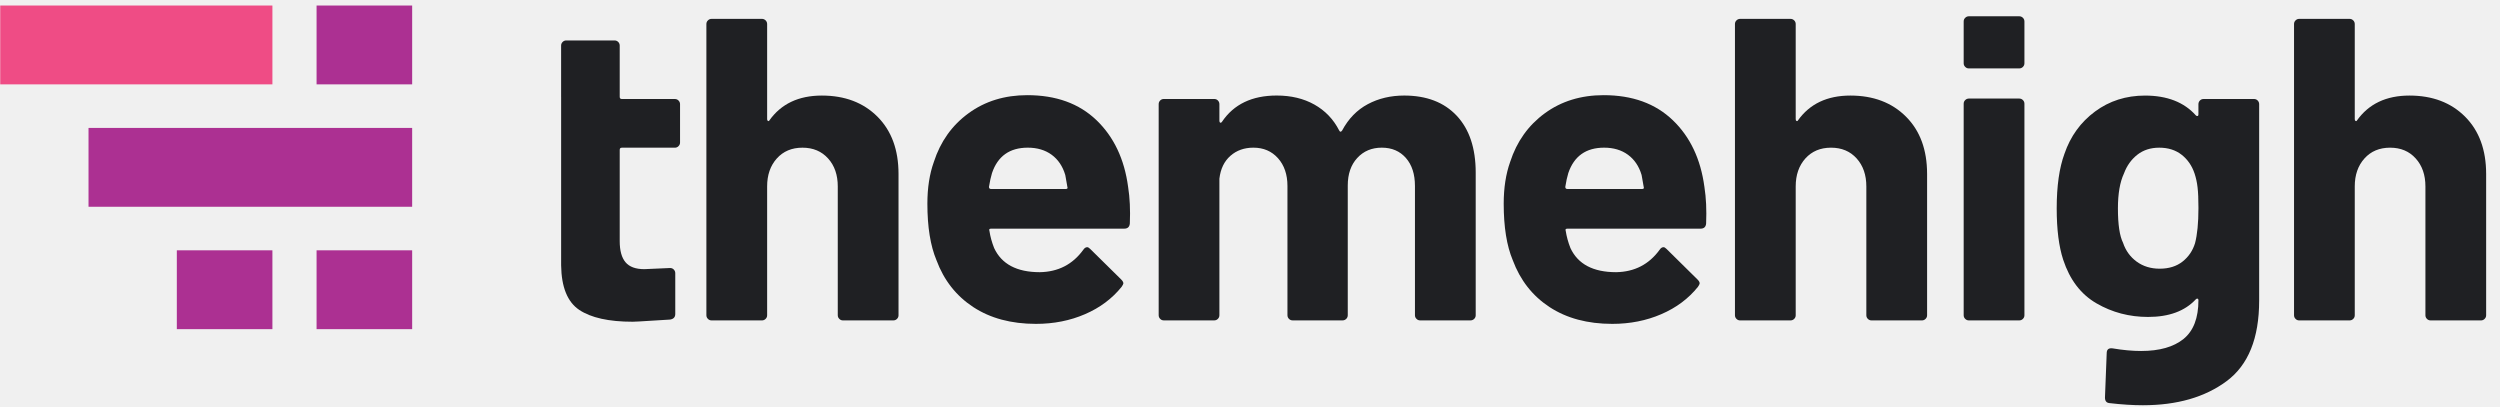
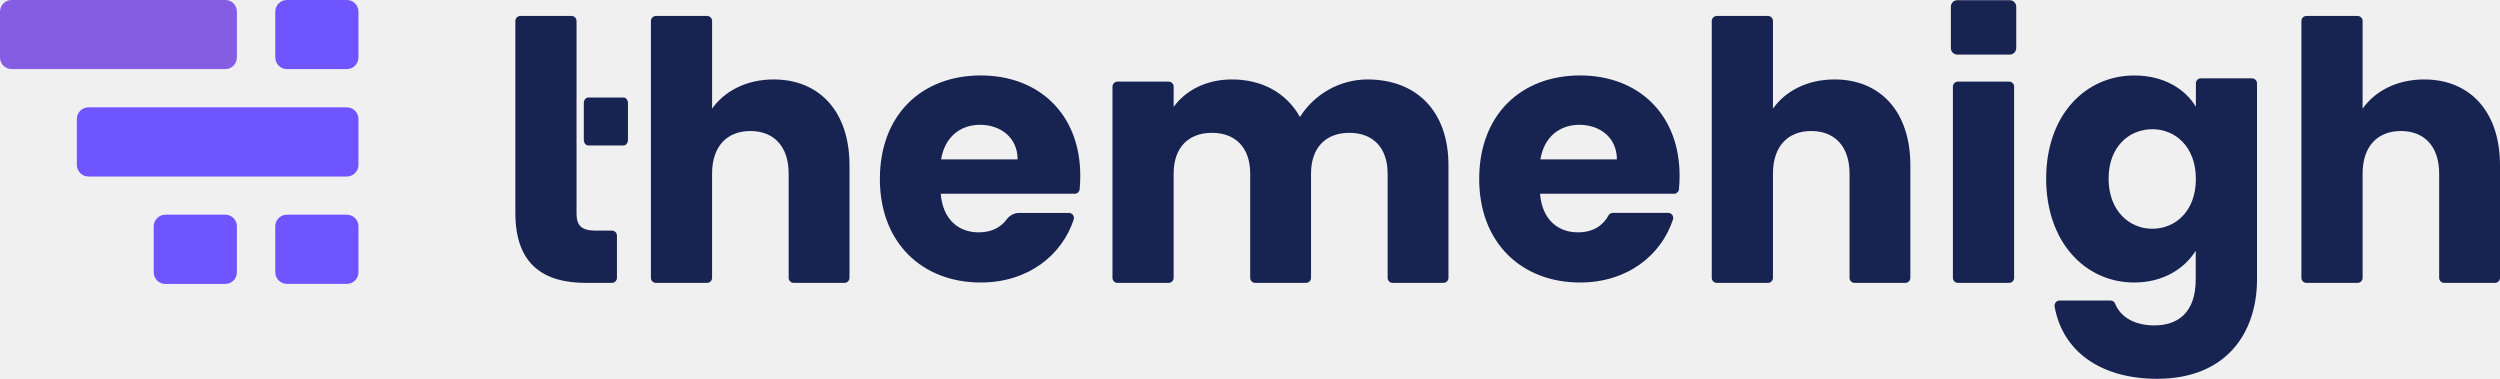
- <svg xmlns="http://www.w3.org/2000/svg" width="166" height="27" viewBox="0 0 166 27" fill="none">
-   <path d="M37.258 6.431V3.027C37.258 2.933 37.291 2.851 37.36 2.785C37.426 2.719 37.506 2.685 37.602 2.685H40.805C40.901 2.685 40.981 2.718 41.049 2.785C41.115 2.851 41.149 2.933 41.149 3.027V6.431C41.149 6.527 41.196 6.574 41.292 6.574H44.811C44.907 6.574 44.987 6.607 45.053 6.674C45.119 6.742 45.155 6.822 45.155 6.918V9.463C45.155 9.559 45.12 9.639 45.053 9.705C44.987 9.773 44.907 9.807 44.811 9.807H41.292C41.196 9.807 41.149 9.854 41.149 9.95V16.013C41.149 16.642 41.278 17.111 41.536 17.415C41.792 17.72 42.208 17.872 42.78 17.872L44.496 17.796C44.592 17.796 44.672 17.829 44.738 17.896C44.804 17.964 44.838 18.044 44.838 18.14V20.848C44.838 21.057 44.725 21.182 44.496 21.219C43.695 21.258 42.35 21.363 42.007 21.363C40.425 21.363 39.243 21.099 38.46 20.576C37.679 20.051 37.278 19.064 37.259 17.615V9.951V6.431H37.258Z" fill="#1F2023" />
-   <path d="M58.262 7.745C59.196 8.681 59.662 9.948 59.662 11.55V20.931C59.662 21.027 59.629 21.107 59.562 21.173C59.496 21.241 59.414 21.275 59.318 21.275H55.972C55.876 21.275 55.796 21.242 55.73 21.173C55.662 21.107 55.628 21.027 55.628 20.931V12.38C55.628 11.616 55.415 10.997 54.985 10.521C54.555 10.045 53.989 9.806 53.284 9.806C52.577 9.806 52.011 10.044 51.581 10.521C51.153 10.998 50.938 11.617 50.938 12.38V20.931C50.938 21.027 50.905 21.107 50.838 21.173C50.77 21.241 50.69 21.275 50.594 21.275H47.248C47.152 21.275 47.072 21.242 47.006 21.173C46.938 21.107 46.904 21.027 46.904 20.931V1.597C46.904 1.501 46.937 1.421 47.006 1.355C47.072 1.289 47.152 1.253 47.248 1.253H50.594C50.69 1.253 50.77 1.288 50.838 1.355C50.904 1.421 50.938 1.501 50.938 1.597V7.917C50.938 7.976 50.958 8.013 50.995 8.032C51.034 8.052 51.061 8.042 51.081 8.003C51.862 6.898 53.026 6.345 54.571 6.345C56.098 6.345 57.326 6.812 58.262 7.745Z" fill="#1F2023" />
-   <path d="M75.021 14.839C75.001 15.068 74.876 15.183 74.648 15.183H65.81C65.697 15.183 65.658 15.23 65.697 15.326C65.754 15.707 65.859 16.088 66.011 16.471C66.507 17.537 67.517 18.073 69.042 18.073C70.263 18.053 71.226 17.557 71.931 16.585C72.007 16.472 72.093 16.413 72.189 16.413C72.246 16.413 72.312 16.452 72.388 16.528L74.449 18.559C74.543 18.653 74.592 18.739 74.592 18.815C74.592 18.854 74.553 18.93 74.477 19.044C73.848 19.827 73.038 20.433 72.047 20.86C71.055 21.29 69.969 21.505 68.785 21.505C67.146 21.505 65.758 21.132 64.625 20.39C63.49 19.646 62.674 18.607 62.18 17.273C61.78 16.32 61.578 15.07 61.578 13.525C61.578 12.478 61.721 11.552 62.008 10.752C62.446 9.398 63.213 8.32 64.311 7.52C65.407 6.719 66.707 6.319 68.213 6.319C70.121 6.319 71.651 6.872 72.805 7.979C73.957 9.084 74.659 10.561 74.907 12.411C75.021 13.132 75.059 13.942 75.021 14.839ZM65.869 11.493C65.793 11.741 65.726 12.046 65.668 12.407C65.668 12.503 65.715 12.55 65.811 12.55H70.76C70.873 12.55 70.912 12.503 70.873 12.407C70.777 11.854 70.73 11.589 70.73 11.606C70.558 11.034 70.257 10.59 69.83 10.276C69.4 9.962 68.871 9.805 68.242 9.805C67.041 9.806 66.25 10.368 65.869 11.493Z" fill="#1F2023" />
-   <path d="M96.729 7.688C97.567 8.584 97.987 9.842 97.987 11.463V20.93C97.987 21.026 97.954 21.106 97.887 21.172C97.819 21.24 97.739 21.274 97.643 21.274H94.297C94.201 21.274 94.121 21.241 94.055 21.172C93.987 21.106 93.953 21.026 93.953 20.93V12.35C93.953 11.569 93.754 10.948 93.353 10.491C92.952 10.034 92.417 9.805 91.751 9.805C91.083 9.805 90.54 10.034 90.12 10.491C89.7 10.948 89.491 11.559 89.491 12.321V20.93C89.491 21.026 89.458 21.106 89.391 21.172C89.323 21.24 89.243 21.274 89.147 21.274H85.831C85.735 21.274 85.653 21.241 85.587 21.172C85.521 21.106 85.487 21.026 85.487 20.93V12.35C85.487 11.588 85.276 10.973 84.858 10.504C84.438 10.037 83.895 9.805 83.227 9.805C82.618 9.805 82.106 9.987 81.698 10.348C81.288 10.709 81.044 11.215 80.968 11.864V20.93C80.968 21.026 80.935 21.106 80.868 21.172C80.802 21.24 80.72 21.274 80.626 21.274H77.278C77.182 21.274 77.102 21.241 77.036 21.172C76.97 21.106 76.936 21.026 76.936 20.93V6.916C76.936 6.82 76.969 6.74 77.036 6.672C77.102 6.606 77.182 6.572 77.278 6.572H80.626C80.72 6.572 80.802 6.605 80.868 6.672C80.934 6.74 80.968 6.82 80.968 6.916V8.031C80.968 8.088 80.988 8.127 81.027 8.144C81.064 8.164 81.101 8.144 81.14 8.087C81.921 6.925 83.132 6.343 84.773 6.343C85.726 6.343 86.56 6.542 87.275 6.943C87.99 7.344 88.539 7.916 88.92 8.66C88.977 8.775 89.043 8.775 89.121 8.66C89.539 7.879 90.107 7.297 90.822 6.916C91.537 6.535 92.342 6.344 93.238 6.344C94.727 6.345 95.889 6.792 96.729 7.688Z" fill="#1F2023" />
-   <path d="M113.287 14.839C113.267 15.068 113.144 15.183 112.916 15.183H104.078C103.963 15.183 103.926 15.23 103.963 15.326C104.022 15.707 104.125 16.088 104.277 16.471C104.773 17.537 105.783 18.073 107.31 18.073C108.529 18.053 109.492 17.557 110.199 16.585C110.273 16.472 110.359 16.413 110.455 16.413C110.514 16.413 110.58 16.452 110.656 16.528L112.715 18.559C112.811 18.653 112.858 18.739 112.858 18.815C112.858 18.854 112.821 18.93 112.745 19.044C112.116 19.827 111.306 20.433 110.313 20.86C109.321 21.29 108.235 21.505 107.053 21.505C105.412 21.505 104.026 21.132 102.891 20.39C101.756 19.646 100.942 18.607 100.446 17.273C100.046 16.32 99.846 15.07 99.846 13.525C99.846 12.478 99.989 11.552 100.274 10.752C100.713 9.398 101.481 8.32 102.577 7.52C103.673 6.72 104.975 6.319 106.481 6.319C108.387 6.319 109.917 6.872 111.071 7.979C112.225 9.084 112.925 10.561 113.173 12.411C113.287 13.132 113.324 13.942 113.287 14.839ZM104.135 11.493C104.059 11.741 103.992 12.046 103.936 12.407C103.936 12.503 103.983 12.55 104.079 12.55H109.026C109.141 12.55 109.178 12.503 109.141 12.407C109.045 11.854 108.998 11.589 108.998 11.606C108.826 11.034 108.525 10.59 108.096 10.276C107.668 9.962 107.139 9.805 106.51 9.805C105.309 9.806 104.516 10.368 104.135 11.493Z" fill="#1F2023" />
-   <path d="M126.557 7.745C127.493 8.681 127.959 9.948 127.959 11.55V20.931C127.959 21.027 127.926 21.107 127.859 21.173C127.791 21.241 127.711 21.275 127.615 21.275H124.269C124.173 21.275 124.093 21.242 124.025 21.173C123.959 21.107 123.925 21.027 123.925 20.931V12.38C123.925 11.616 123.71 10.997 123.282 10.521C122.852 10.044 122.286 9.806 121.581 9.806C120.874 9.806 120.308 10.044 119.878 10.521C119.45 10.998 119.235 11.617 119.235 12.38V20.931C119.235 21.027 119.202 21.107 119.135 21.173C119.067 21.241 118.987 21.275 118.891 21.275H115.545C115.449 21.275 115.367 21.242 115.301 21.173C115.235 21.107 115.201 21.027 115.201 20.931V1.597C115.201 1.501 115.234 1.421 115.301 1.355C115.368 1.289 115.449 1.253 115.545 1.253H118.891C118.987 1.253 119.067 1.288 119.135 1.355C119.201 1.421 119.235 1.501 119.235 1.597V7.917C119.235 7.976 119.253 8.013 119.292 8.032C119.329 8.052 119.358 8.042 119.378 8.003C120.159 6.898 121.323 6.345 122.866 6.345C124.393 6.345 125.623 6.812 126.557 7.745Z" fill="#1F2023" />
-   <path d="M130.49 21.173C130.422 21.107 130.388 21.027 130.388 20.931V6.888C130.388 6.792 130.421 6.712 130.49 6.646C130.556 6.58 130.636 6.544 130.732 6.544H134.078C134.174 6.544 134.256 6.579 134.322 6.646C134.388 6.713 134.422 6.792 134.422 6.888V20.931C134.422 21.027 134.389 21.107 134.322 21.173C134.256 21.241 134.174 21.275 134.078 21.275H130.732C130.637 21.274 130.557 21.241 130.49 21.173Z" fill="#1F2023" />
-   <path d="M130.49 4.441C130.422 4.375 130.388 4.295 130.388 4.199V1.425C130.388 1.329 130.421 1.249 130.49 1.183C130.556 1.117 130.636 1.081 130.732 1.081H134.078C134.174 1.081 134.256 1.116 134.322 1.183C134.388 1.25 134.422 1.329 134.422 1.425V4.199C134.422 4.295 134.389 4.375 134.322 4.441C134.256 4.509 134.174 4.543 134.078 4.543H130.732C130.637 4.543 130.557 4.51 130.49 4.441Z" fill="#1F2023" />
-   <path d="M146.076 6.673C146.142 6.607 146.224 6.573 146.32 6.573H149.666C149.76 6.573 149.842 6.606 149.908 6.673C149.974 6.741 150.008 6.821 150.008 6.917V19.958C150.008 22.456 149.289 24.237 147.85 25.306C146.411 26.375 144.555 26.908 142.287 26.908C141.619 26.908 140.875 26.861 140.057 26.765C139.866 26.745 139.77 26.622 139.77 26.394L139.885 23.449C139.885 23.201 140.018 23.095 140.285 23.133C140.971 23.248 141.599 23.305 142.172 23.305C143.393 23.305 144.332 23.037 144.99 22.504C145.646 21.971 145.976 21.113 145.976 19.93C145.976 19.873 145.956 19.84 145.917 19.83C145.88 19.82 145.841 19.836 145.804 19.873C145.079 20.656 144.021 21.045 142.63 21.045C141.39 21.045 140.251 20.746 139.212 20.145C138.171 19.545 137.433 18.577 136.995 17.243C136.708 16.366 136.565 15.231 136.565 13.839C136.565 12.353 136.737 11.142 137.081 10.208C137.481 9.044 138.157 8.11 139.11 7.405C140.063 6.7 141.171 6.346 142.428 6.346C143.897 6.346 145.022 6.785 145.803 7.66C145.84 7.699 145.879 7.713 145.916 7.703C145.955 7.695 145.975 7.66 145.975 7.603V6.917C145.977 6.821 146.01 6.741 146.076 6.673ZM145.977 13.81C145.977 13.218 145.957 12.761 145.918 12.437C145.881 12.113 145.814 11.808 145.719 11.521C145.547 11.007 145.262 10.591 144.862 10.277C144.462 9.963 143.966 9.806 143.374 9.806C142.802 9.806 142.315 9.962 141.915 10.277C141.515 10.592 141.22 11.007 141.03 11.521C140.762 12.093 140.63 12.867 140.63 13.837C140.63 14.905 140.743 15.669 140.972 16.126C141.144 16.64 141.445 17.056 141.872 17.37C142.302 17.684 142.811 17.841 143.403 17.841C144.012 17.841 144.518 17.685 144.919 17.37C145.32 17.055 145.595 16.649 145.749 16.153C145.9 15.583 145.977 14.8 145.977 13.81Z" fill="#1F2023" />
-   <path d="M163.68 7.745C164.614 8.681 165.08 9.948 165.08 11.55V20.931C165.08 21.027 165.047 21.107 164.98 21.173C164.914 21.241 164.832 21.275 164.738 21.275H161.39C161.296 21.275 161.214 21.242 161.148 21.173C161.082 21.107 161.048 21.027 161.048 20.931V12.38C161.048 11.616 160.833 10.997 160.403 10.521C159.975 10.044 159.407 9.806 158.702 9.806C157.997 9.806 157.429 10.044 157.001 10.521C156.571 10.998 156.356 11.617 156.356 12.38V20.931C156.356 21.027 156.323 21.107 156.256 21.173C156.19 21.241 156.108 21.275 156.014 21.275H152.666C152.57 21.275 152.49 21.242 152.424 21.173C152.358 21.107 152.324 21.027 152.324 20.931V1.597C152.324 1.501 152.357 1.421 152.424 1.355C152.491 1.289 152.57 1.253 152.666 1.253H156.014C156.108 1.253 156.19 1.288 156.256 1.355C156.322 1.422 156.356 1.501 156.356 1.597V7.917C156.356 7.976 156.376 8.013 156.415 8.032C156.452 8.052 156.481 8.042 156.499 8.003C157.282 6.898 158.444 6.345 159.989 6.345C161.516 6.345 162.746 6.812 163.68 7.745Z" fill="#1F2023" />
-   <path d="M18.088 0.367H0.015V5.602H18.088V0.367Z" fill="#EF4C85" />
-   <path d="M27.367 8.494H5.878V13.729H27.367V8.494Z" fill="#AC3092" />
-   <path d="M27.368 16.621H21.02V21.856H27.368V16.621Z" fill="#AC3092" />
-   <path d="M18.088 16.621H11.741V21.856H18.088V16.621Z" fill="#AC3092" />
-   <path d="M27.368 0.367H21.02V5.602H27.368V0.367Z" fill="#AC3092" />
+ <svg xmlns="http://www.w3.org/2000/svg" width="99" height="15" viewBox="0 0 99 15" fill="none">
+   <g clip-path="url(#clip0_418_846)">
+     <path d="M8.924 0H0.458C0.398 0 0.339 0.012 0.283 0.035C0.227 0.058 0.177 0.092 0.134 0.135C0.092 0.178 0.058 0.229 0.035 0.285C0.012 0.341 0 0.401 0 0.462V2.274C-5.96686e-08 2.335 0.012 2.395 0.035 2.451C0.058 2.507 0.092 2.558 0.134 2.601C0.177 2.643 0.227 2.677 0.283 2.701C0.339 2.724 0.398 2.736 0.458 2.736H8.924C9.045 2.736 9.161 2.687 9.247 2.6C9.333 2.514 9.381 2.397 9.381 2.274V0.462C9.381 0.401 9.37 0.341 9.347 0.285C9.324 0.229 9.29 0.178 9.247 0.135C9.205 0.092 9.154 0.058 9.099 0.035C9.043 0.012 8.984 -6.01452e-08 8.924 0Z" fill="#845DE2" />
+     <path d="M13.737 4.251H3.501C3.38 4.251 3.263 4.3 3.177 4.387C3.091 4.473 3.043 4.59 3.043 4.713V6.528C3.043 6.651 3.091 6.768 3.177 6.855C3.263 6.941 3.38 6.99 3.501 6.99H13.737C13.797 6.99 13.857 6.978 13.912 6.954C13.968 6.931 14.018 6.897 14.061 6.854C14.103 6.812 14.137 6.761 14.16 6.705C14.183 6.649 14.195 6.589 14.195 6.528V4.713C14.195 4.59 14.146 4.473 14.061 4.387C13.975 4.3 13.858 4.251 13.737 4.251Z" fill="#6E55FF" />
+     <path d="M13.737 8.502H11.359C11.238 8.502 11.121 8.551 11.035 8.638C10.949 8.724 10.901 8.842 10.901 8.964V10.779C10.901 10.84 10.913 10.9 10.936 10.956C10.959 11.012 10.992 11.063 11.035 11.106C11.078 11.149 11.128 11.183 11.184 11.206C11.239 11.229 11.299 11.241 11.359 11.241H13.737C13.858 11.241 13.975 11.192 14.061 11.106C14.147 11.019 14.195 10.902 14.195 10.779V8.967C14.196 8.906 14.184 8.846 14.161 8.789C14.138 8.733 14.104 8.682 14.062 8.638C14.019 8.595 13.969 8.561 13.913 8.538C13.857 8.514 13.797 8.502 13.737 8.502Z" fill="#6E55FF" />
+     <path d="M8.924 8.502H6.544C6.422 8.503 6.306 8.552 6.22 8.639C6.134 8.726 6.087 8.844 6.087 8.967V10.782C6.087 10.904 6.135 11.022 6.221 11.108C6.307 11.195 6.424 11.244 6.545 11.244H8.924C8.984 11.244 9.043 11.232 9.099 11.209C9.154 11.185 9.205 11.151 9.247 11.108C9.29 11.065 9.324 11.014 9.347 10.958C9.37 10.902 9.381 10.842 9.381 10.782V8.967C9.382 8.906 9.37 8.846 9.347 8.789C9.324 8.733 9.291 8.682 9.248 8.639C9.206 8.596 9.155 8.561 9.099 8.538C9.044 8.514 8.984 8.502 8.924 8.502Z" fill="#6E55FF" />
+     <path d="M13.737 0H11.359C11.299 -6.01452e-08 11.239 0.012 11.184 0.035C11.128 0.058 11.078 0.092 11.035 0.135C10.992 0.178 10.959 0.229 10.936 0.285C10.913 0.341 10.901 0.401 10.901 0.462V2.274C10.901 2.335 10.913 2.395 10.936 2.451C10.959 2.507 10.993 2.558 11.035 2.6C11.078 2.643 11.128 2.677 11.184 2.7C11.239 2.724 11.299 2.736 11.359 2.736H13.737C13.797 2.736 13.857 2.724 13.912 2.701C13.968 2.677 14.018 2.643 14.061 2.601C14.104 2.558 14.137 2.507 14.16 2.451C14.183 2.395 14.195 2.335 14.195 2.274V0.462C14.195 0.339 14.147 0.222 14.061 0.135C13.975 0.049 13.858 0 13.737 0Z" fill="#6E55FF" />
+     <path d="M25.975 0.632H28C28.027 0.632 28.052 0.637 28.077 0.647C28.101 0.658 28.123 0.672 28.141 0.691C28.16 0.71 28.174 0.732 28.184 0.756C28.194 0.781 28.199 0.807 28.199 0.833V4.303C28.681 3.617 29.545 3.146 30.636 3.146C32.436 3.146 33.64 4.403 33.64 6.546V11.001C33.64 11.028 33.635 11.054 33.625 11.078C33.615 11.102 33.601 11.125 33.582 11.143C33.564 11.162 33.542 11.177 33.518 11.187C33.494 11.197 33.468 11.202 33.442 11.202H31.43C31.378 11.202 31.327 11.181 31.29 11.143C31.252 11.106 31.231 11.055 31.231 11.001V6.874C31.231 5.789 30.636 5.188 29.715 5.188C28.794 5.188 28.198 5.789 28.198 6.874V11.001C28.198 11.028 28.193 11.054 28.183 11.078C28.173 11.102 28.158 11.125 28.14 11.143C28.121 11.162 28.099 11.177 28.075 11.187C28.051 11.197 28.025 11.202 27.999 11.202H25.975C25.922 11.202 25.872 11.181 25.834 11.143C25.797 11.106 25.776 11.055 25.776 11.001V0.833C25.776 0.78 25.797 0.729 25.834 0.691C25.872 0.653 25.922 0.632 25.975 0.632Z" fill="#172351" />
+     <path d="M38.84 11.187C36.516 11.187 34.843 9.615 34.843 7.087C34.843 4.559 36.487 2.988 38.84 2.988C41.15 2.988 42.779 4.53 42.779 6.958C42.779 7.131 42.771 7.311 42.755 7.493C42.75 7.542 42.727 7.588 42.691 7.621C42.654 7.654 42.607 7.673 42.557 7.673H37.253C37.338 8.712 37.975 9.201 38.755 9.201C39.289 9.201 39.64 8.989 39.862 8.691C39.918 8.612 39.993 8.547 40.079 8.502C40.165 8.457 40.26 8.432 40.357 8.431H42.329C42.36 8.431 42.391 8.438 42.419 8.453C42.446 8.467 42.471 8.487 42.489 8.513C42.507 8.538 42.52 8.567 42.525 8.598C42.53 8.629 42.528 8.661 42.519 8.691C42.05 10.12 40.697 11.187 38.84 11.187ZM37.267 6.313H40.297C40.297 5.442 39.617 4.942 38.809 4.942C38.018 4.945 37.409 5.43 37.267 6.316V6.313Z" fill="#172351" />
+     <path d="M54.95 6.874C54.95 5.834 54.355 5.26 53.434 5.26C52.512 5.26 51.917 5.832 51.917 6.874V11.001C51.917 11.055 51.896 11.106 51.859 11.143C51.822 11.181 51.771 11.202 51.718 11.202H49.707C49.681 11.202 49.655 11.197 49.631 11.187C49.607 11.177 49.585 11.162 49.566 11.143C49.548 11.125 49.533 11.102 49.523 11.078C49.513 11.054 49.508 11.028 49.508 11.001V6.874C49.508 5.834 48.913 5.26 47.992 5.26C47.071 5.26 46.476 5.832 46.476 6.874V11.001C46.476 11.055 46.455 11.106 46.418 11.143C46.38 11.181 46.33 11.202 46.277 11.202H44.252C44.226 11.202 44.2 11.197 44.176 11.187C44.152 11.177 44.13 11.162 44.111 11.143C44.093 11.125 44.078 11.102 44.069 11.078C44.059 11.054 44.053 11.028 44.054 11.001V3.432C44.054 3.379 44.075 3.328 44.112 3.291C44.149 3.253 44.2 3.232 44.252 3.232H46.278C46.304 3.232 46.33 3.237 46.354 3.247C46.378 3.257 46.4 3.272 46.418 3.29C46.437 3.309 46.452 3.331 46.462 3.355C46.472 3.38 46.477 3.406 46.477 3.432V4.232C46.944 3.589 47.752 3.146 48.786 3.146C49.976 3.146 50.94 3.674 51.478 4.632C51.764 4.179 52.157 3.806 52.623 3.547C53.088 3.287 53.611 3.149 54.143 3.146C56.098 3.146 57.359 4.403 57.359 6.546V11.001C57.359 11.055 57.338 11.106 57.301 11.143C57.264 11.181 57.213 11.202 57.16 11.202H55.149C55.123 11.202 55.097 11.197 55.073 11.187C55.049 11.177 55.027 11.162 55.008 11.143C54.99 11.125 54.975 11.102 54.965 11.078C54.955 11.054 54.95 11.028 54.95 11.001L54.95 6.874Z" fill="#172351" />
+     <path d="M62.572 11.187C60.252 11.187 58.576 9.615 58.576 7.087C58.576 4.559 60.219 2.988 62.572 2.988C64.882 2.988 66.512 4.53 66.512 6.958C66.512 7.131 66.503 7.311 66.487 7.493C66.483 7.542 66.46 7.588 66.423 7.621C66.387 7.655 66.339 7.673 66.29 7.673H60.985C61.07 8.712 61.708 9.201 62.487 9.201C63.114 9.201 63.489 8.909 63.699 8.528C63.716 8.498 63.74 8.473 63.77 8.455C63.8 8.438 63.835 8.429 63.869 8.43H66.061C66.092 8.43 66.123 8.437 66.15 8.451C66.178 8.466 66.202 8.486 66.221 8.511C66.239 8.537 66.252 8.566 66.257 8.597C66.262 8.628 66.26 8.659 66.251 8.689C65.782 10.12 64.43 11.187 62.572 11.187ZM60.999 6.313H64.029C64.029 5.442 63.349 4.942 62.541 4.942C61.75 4.945 61.141 5.43 60.999 6.316V6.313Z" fill="#172351" />
+     <path d="M67.985 0.632H70.011C70.037 0.632 70.063 0.637 70.087 0.647C70.111 0.658 70.133 0.672 70.151 0.691C70.17 0.71 70.184 0.732 70.194 0.756C70.204 0.781 70.209 0.807 70.209 0.833V4.303C70.691 3.617 71.555 3.146 72.647 3.146C74.446 3.146 75.65 4.403 75.65 6.546V11.001C75.65 11.055 75.629 11.106 75.592 11.143C75.555 11.181 75.504 11.202 75.451 11.202H73.44C73.414 11.202 73.388 11.197 73.364 11.187C73.34 11.177 73.318 11.162 73.299 11.143C73.281 11.125 73.266 11.102 73.256 11.078C73.246 11.054 73.241 11.028 73.242 11.001V6.874C73.242 5.789 72.647 5.188 71.725 5.188C70.804 5.188 70.209 5.789 70.209 6.874V11.001C70.209 11.028 70.204 11.054 70.194 11.078C70.184 11.102 70.17 11.125 70.151 11.143C70.133 11.162 70.111 11.177 70.087 11.187C70.063 11.197 70.037 11.202 70.011 11.202H67.985C67.959 11.202 67.933 11.197 67.909 11.187C67.884 11.177 67.862 11.162 67.844 11.143C67.826 11.125 67.811 11.102 67.801 11.078C67.791 11.054 67.786 11.028 67.786 11.001V0.833C67.786 0.807 67.791 0.781 67.801 0.756C67.811 0.732 67.826 0.71 67.844 0.691C67.862 0.672 67.884 0.658 67.909 0.647C67.933 0.637 67.959 0.632 67.985 0.632Z" fill="#172351" />
+     <path d="M79.56 3.232H77.534C77.424 3.232 77.335 3.322 77.335 3.432V11.002C77.335 11.113 77.424 11.202 77.534 11.202H79.56C79.67 11.202 79.759 11.113 79.759 11.002V3.432C79.759 3.322 79.67 3.232 79.56 3.232Z" fill="#172351" />
+     <path d="M84.519 2.989C85.68 2.989 86.532 3.517 86.957 4.232V3.302C86.957 3.276 86.962 3.25 86.972 3.225C86.982 3.201 86.996 3.179 87.015 3.16C87.033 3.142 87.055 3.127 87.079 3.117C87.104 3.107 87.129 3.102 87.156 3.102H89.179C89.232 3.102 89.282 3.123 89.32 3.161C89.357 3.198 89.378 3.249 89.378 3.302V11.058C89.378 13.186 88.159 15 85.424 15C83.168 15 81.672 13.899 81.363 12.138C81.358 12.109 81.359 12.079 81.367 12.051C81.374 12.023 81.387 11.997 81.406 11.974C81.424 11.952 81.447 11.934 81.473 11.921C81.499 11.908 81.528 11.901 81.556 11.901H83.577C83.617 11.9 83.656 11.912 83.688 11.934C83.721 11.956 83.746 11.988 83.76 12.025C83.963 12.553 84.534 12.886 85.308 12.886C86.229 12.886 86.951 12.4 86.951 11.058V9.929C86.512 10.629 85.676 11.187 84.514 11.187C82.573 11.187 81.028 9.587 81.028 7.073C81.028 4.559 82.578 2.989 84.519 2.989ZM85.228 5.117C84.321 5.117 83.5 5.803 83.5 7.074C83.5 8.345 84.321 9.059 85.228 9.059C86.149 9.059 86.957 8.359 86.957 7.088C86.957 5.817 86.149 5.116 85.228 5.116L85.228 5.117Z" fill="#172351" />
+     <path d="M91.335 0.632H93.36C93.386 0.632 93.412 0.637 93.436 0.647C93.46 0.658 93.482 0.672 93.501 0.691C93.519 0.71 93.534 0.732 93.544 0.756C93.554 0.781 93.559 0.807 93.559 0.833V4.303C94.04 3.617 94.905 3.146 95.996 3.146C97.796 3.146 99 4.403 99 6.546V11.001C99 11.028 98.995 11.054 98.985 11.078C98.975 11.102 98.96 11.125 98.942 11.143C98.924 11.162 98.902 11.177 98.878 11.187C98.853 11.197 98.828 11.202 98.802 11.202H96.79C96.737 11.202 96.687 11.181 96.649 11.143C96.612 11.106 96.591 11.055 96.591 11.001V6.874C96.591 5.789 95.996 5.188 95.075 5.188C94.154 5.188 93.559 5.789 93.559 6.874V11.001C93.559 11.028 93.554 11.054 93.544 11.078C93.534 11.102 93.519 11.125 93.501 11.143C93.482 11.162 93.46 11.177 93.436 11.187C93.412 11.197 93.386 11.202 93.36 11.202H91.335C91.282 11.202 91.231 11.181 91.194 11.143C91.157 11.106 91.136 11.055 91.136 11.001V0.833C91.136 0.78 91.157 0.729 91.194 0.691C91.231 0.653 91.282 0.632 91.335 0.632Z" fill="#172351" />
+     <path d="M24.431 9.331V11.002C24.431 11.055 24.41 11.106 24.373 11.143C24.335 11.181 24.285 11.202 24.232 11.202H23.201C21.556 11.202 20.408 10.502 20.408 8.431V0.833C20.408 0.78 20.429 0.729 20.466 0.691C20.504 0.653 20.555 0.632 20.607 0.632H22.632C22.685 0.632 22.736 0.653 22.773 0.691C22.81 0.729 22.831 0.78 22.831 0.833V2.704V5.458V8.46C22.831 8.93 23.03 9.131 23.568 9.131H24.235C24.287 9.131 24.337 9.153 24.374 9.19C24.41 9.227 24.431 9.278 24.431 9.331Z" fill="#172351" />
+     <path d="M79.584 0.008H77.511C77.443 0.008 77.377 0.035 77.329 0.084C77.281 0.133 77.254 0.199 77.254 0.268V1.902C77.254 1.971 77.281 2.037 77.329 2.086C77.377 2.134 77.443 2.162 77.511 2.162H79.585C79.654 2.162 79.719 2.134 79.768 2.086C79.816 2.037 79.843 1.971 79.843 1.902V0.265C79.842 0.196 79.815 0.131 79.766 0.083C79.718 0.034 79.652 0.007 79.584 0.008Z" fill="#172351" />
+     <path d="M24.694 3.861H23.292C23.197 3.861 23.119 3.963 23.119 4.088V5.532C23.119 5.658 23.197 5.76 23.292 5.76H24.694C24.79 5.76 24.867 5.658 24.867 5.532V4.088C24.867 3.964 24.79 3.861 24.694 3.861Z" fill="#172351" />
+   </g>
+   <defs>
+     <clipPath id="clip0_418_846">
+       <rect width="99" height="15" fill="white" />
+     </clipPath>
+   </defs>
</svg>
